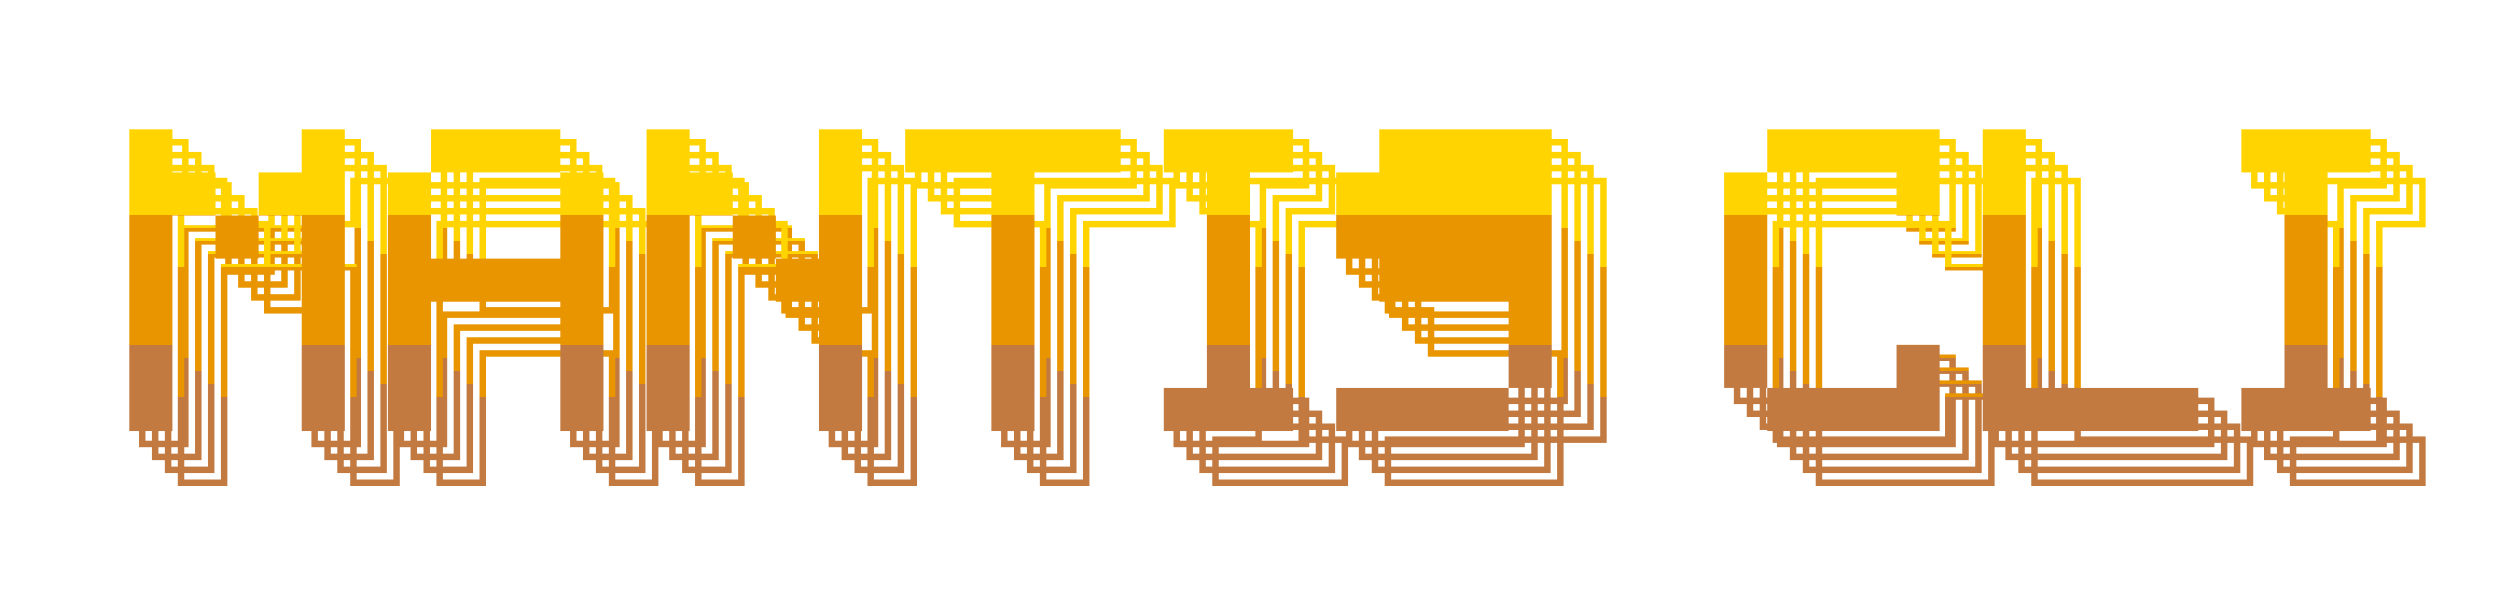
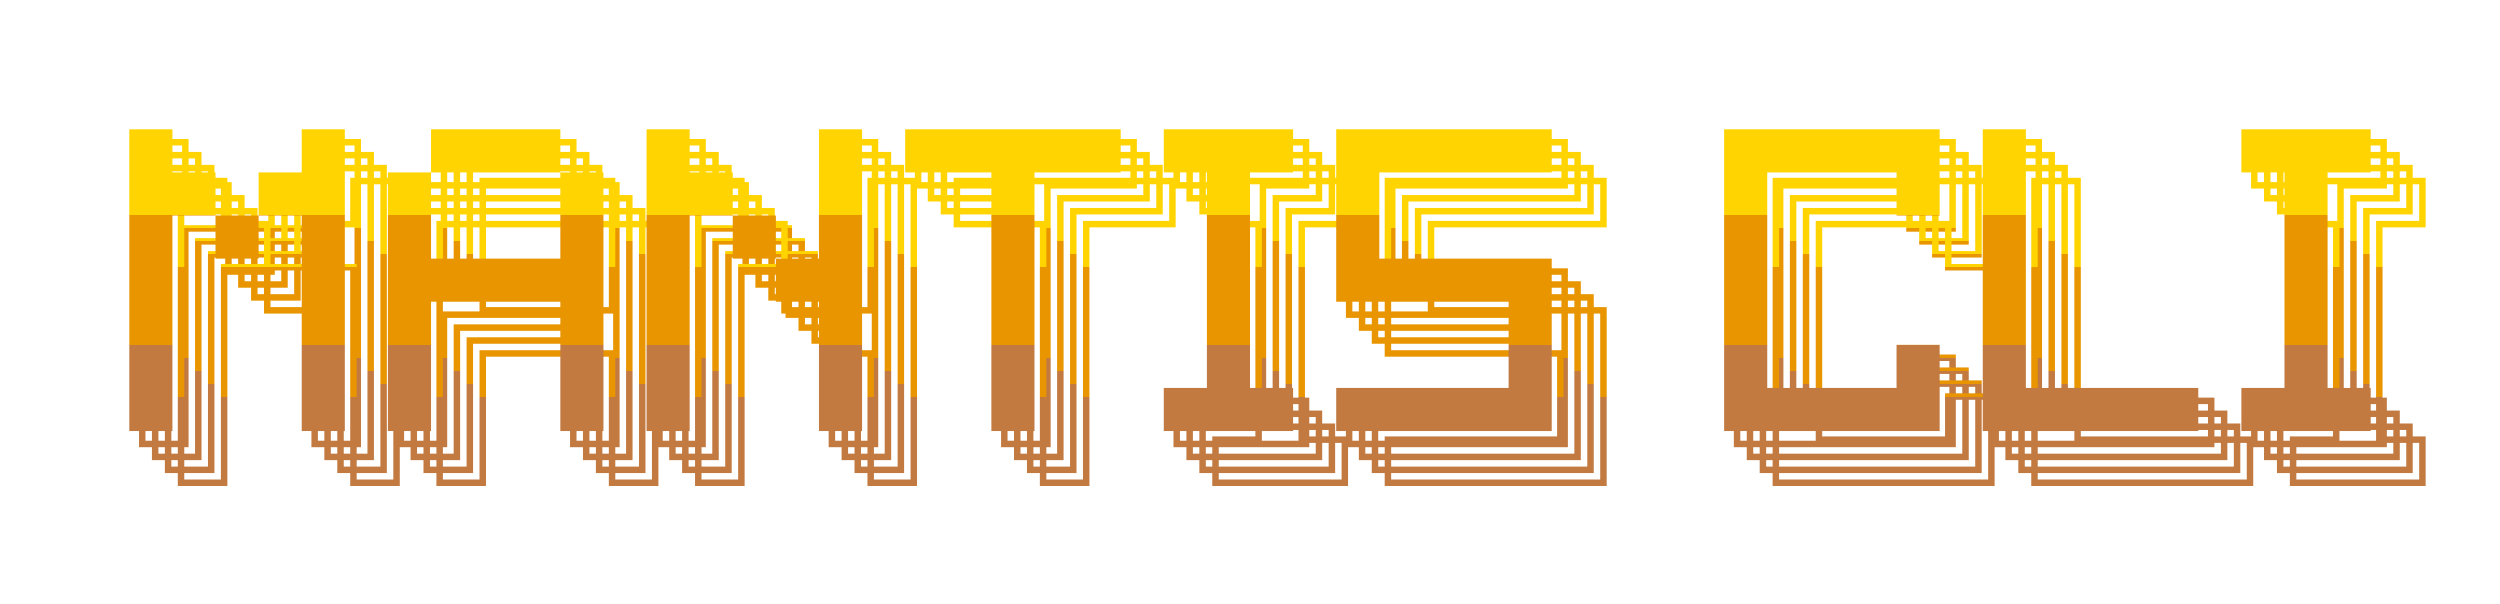
<svg xmlns="http://www.w3.org/2000/svg" viewBox="0 0 58 14" width="100%" height="100%" style="background-color: #131313;">
  <defs>
    <linearGradient id="retroGrad" x1="0" y1="0" x2="0" y2="1">
      <stop offset="28.57%" stop-color="#FFD400" />
      <stop offset="28.57%" stop-color="#E89500" />
      <stop offset="71.43%" stop-color="#E89500" />
      <stop offset="71.43%" stop-color="#C27A41" />
    </linearGradient>
    <path id="char-M" d="M 0 0 H 1 V 1 H 2 V 2 H 3 V 1 H 4 V 0 H 5 V 7 H 4 V 2 H 3 V 3 H 2 V 2 H 1 V 7 H 0 Z" />
    <path id="char-A" d="M 1 0 H 4 V 1 H 5 V 7 H 4 V 4 H 1 V 7 H 0 V 1 H 1 Z M 1 1 V 3 H 4 V 1 H 1 Z" />
    <path id="char-N" d="M 0 0 H 1 V 1 H 2 V 2 H 3 V 3 H 4 V 0 H 5 V 7 H 4 V 4 H 3 V 3 H 2 V 2 H 1 V 7 H 0 Z" />
    <path id="char-T" d="M 0 0 H 5 V 1 H 3 V 7 H 2 V 1 H 0 Z" />
    <path id="char-I" d="M 0 0 H 3 V 1 H 2 V 6 H 3 V 7 H 0 V 6 H 1 V 1 H 0 Z" />
-     <path id="char-S" d="M 1 0 H 5 V 6 H 4 V 7 H 0 V 6 H 4 V 4 H 1 V 3 H 0 V 1 H 1 Z" />
-     <path id="char-C" d="M 1 0 H 5 V 2 H 4 V 1 H 1 V 6 H 4 V 5 H 5 V 7 H 1 V 6 H 0 V 1 H 1 Z" />
+     <path id="char-S" d="M 0 0 H 5 V 1 H 1 V 3 H 5 V 7 H 0 V 6 H 4 V 4 H 0 Z" />
+     <path id="char-C" d="M 0 0 H 5 V 2 H 4 V 1 H 1 V 6 H 4 V 5 H 5 V 7 H 0 Z" />
    <path id="char-L" d="M 0 0 H 1 V 6 H 5 V 7 H 0 Z" />
    <g id="wordmark" fill-rule="evenodd">
      <use href="#char-M" x="0" />
      <use href="#char-A" x="6" />
      <use href="#char-N" x="12" />
      <use href="#char-T" x="18" />
      <use href="#char-I" x="24" />
      <use href="#char-S" x="28" />
      <use href="#char-C" x="37" />
      <use href="#char-L" x="43" />
      <use href="#char-I" x="49" />
    </g>
  </defs>
  <g transform="translate(3, 3)">
    <use href="#wordmark" x="0.3" y="0.3" fill="none" stroke="url(#retroGrad)" stroke-width="0.15" stroke-linejoin="miter" stroke-linecap="square" />
    <use href="#wordmark" x="0.6" y="0.6" fill="none" stroke="url(#retroGrad)" stroke-width="0.15" stroke-linejoin="miter" stroke-linecap="square" />
    <use href="#wordmark" x="0.9" y="0.9" fill="none" stroke="url(#retroGrad)" stroke-width="0.15" stroke-linejoin="miter" stroke-linecap="square" />
    <use href="#wordmark" x="1.2" y="1.2" fill="none" stroke="url(#retroGrad)" stroke-width="0.15" stroke-linejoin="miter" stroke-linecap="square" />
    <use href="#wordmark" x="0" y="0" fill="url(#retroGrad)" />
  </g>
</svg>
